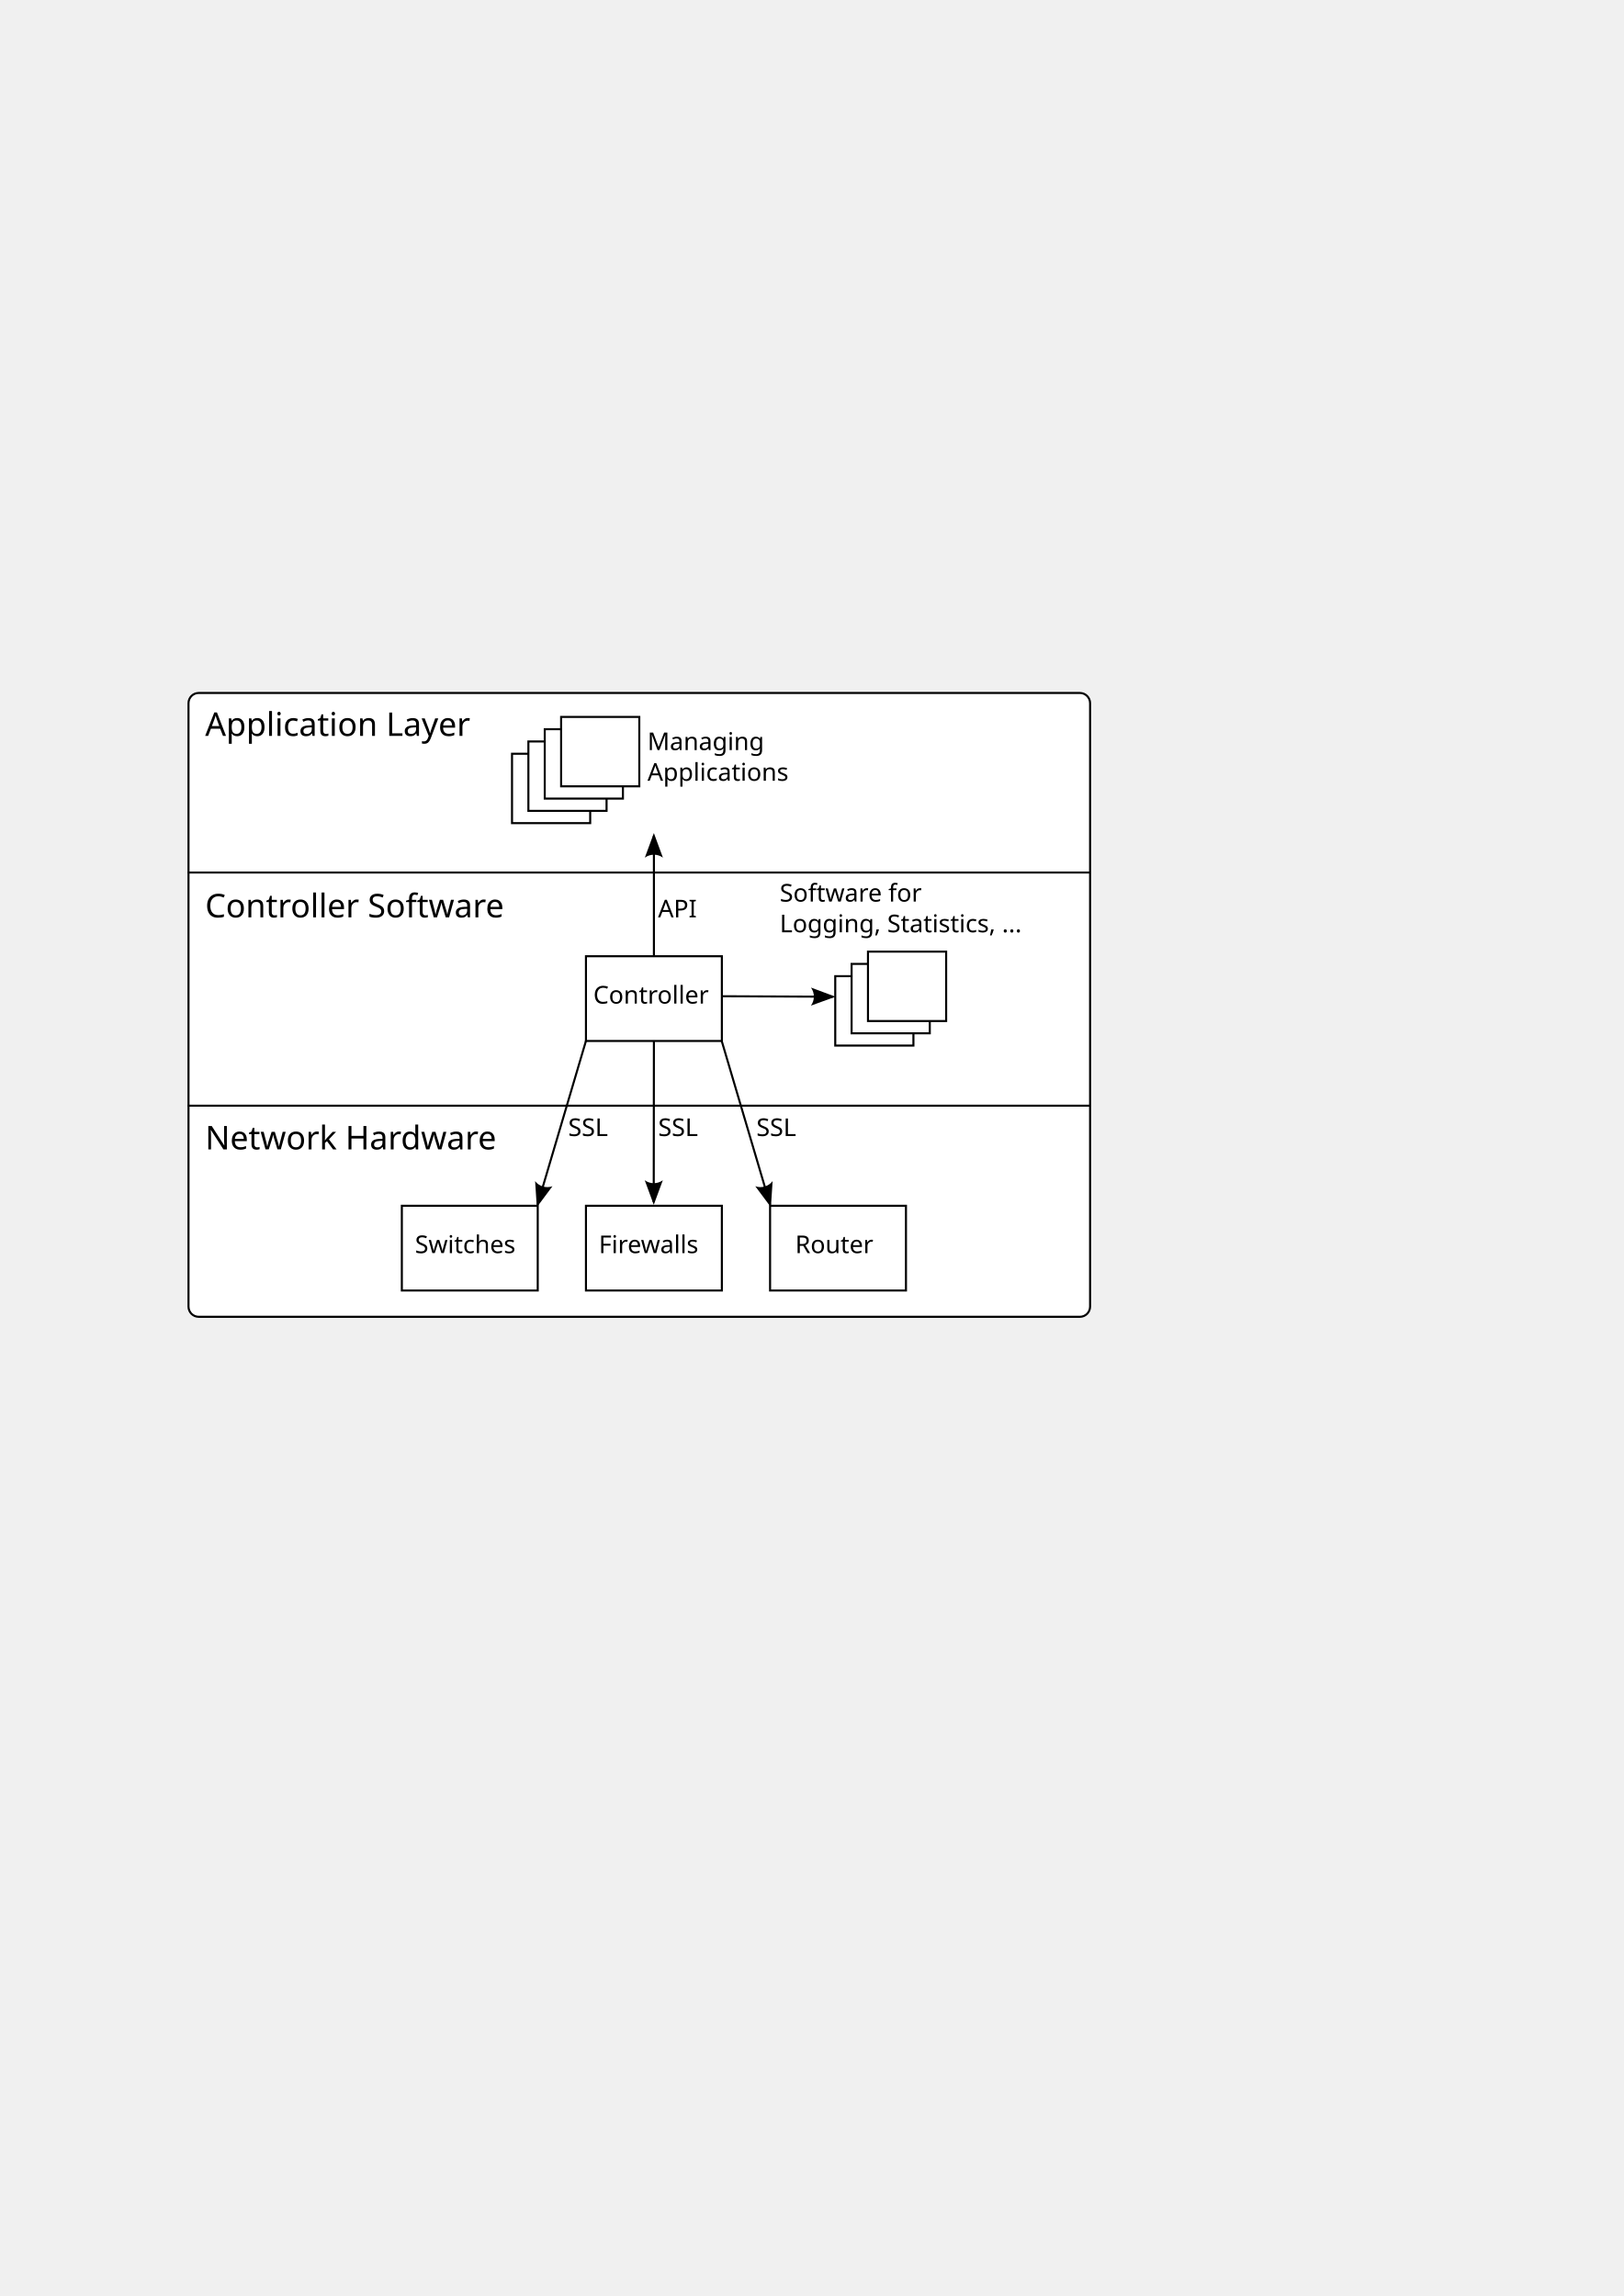
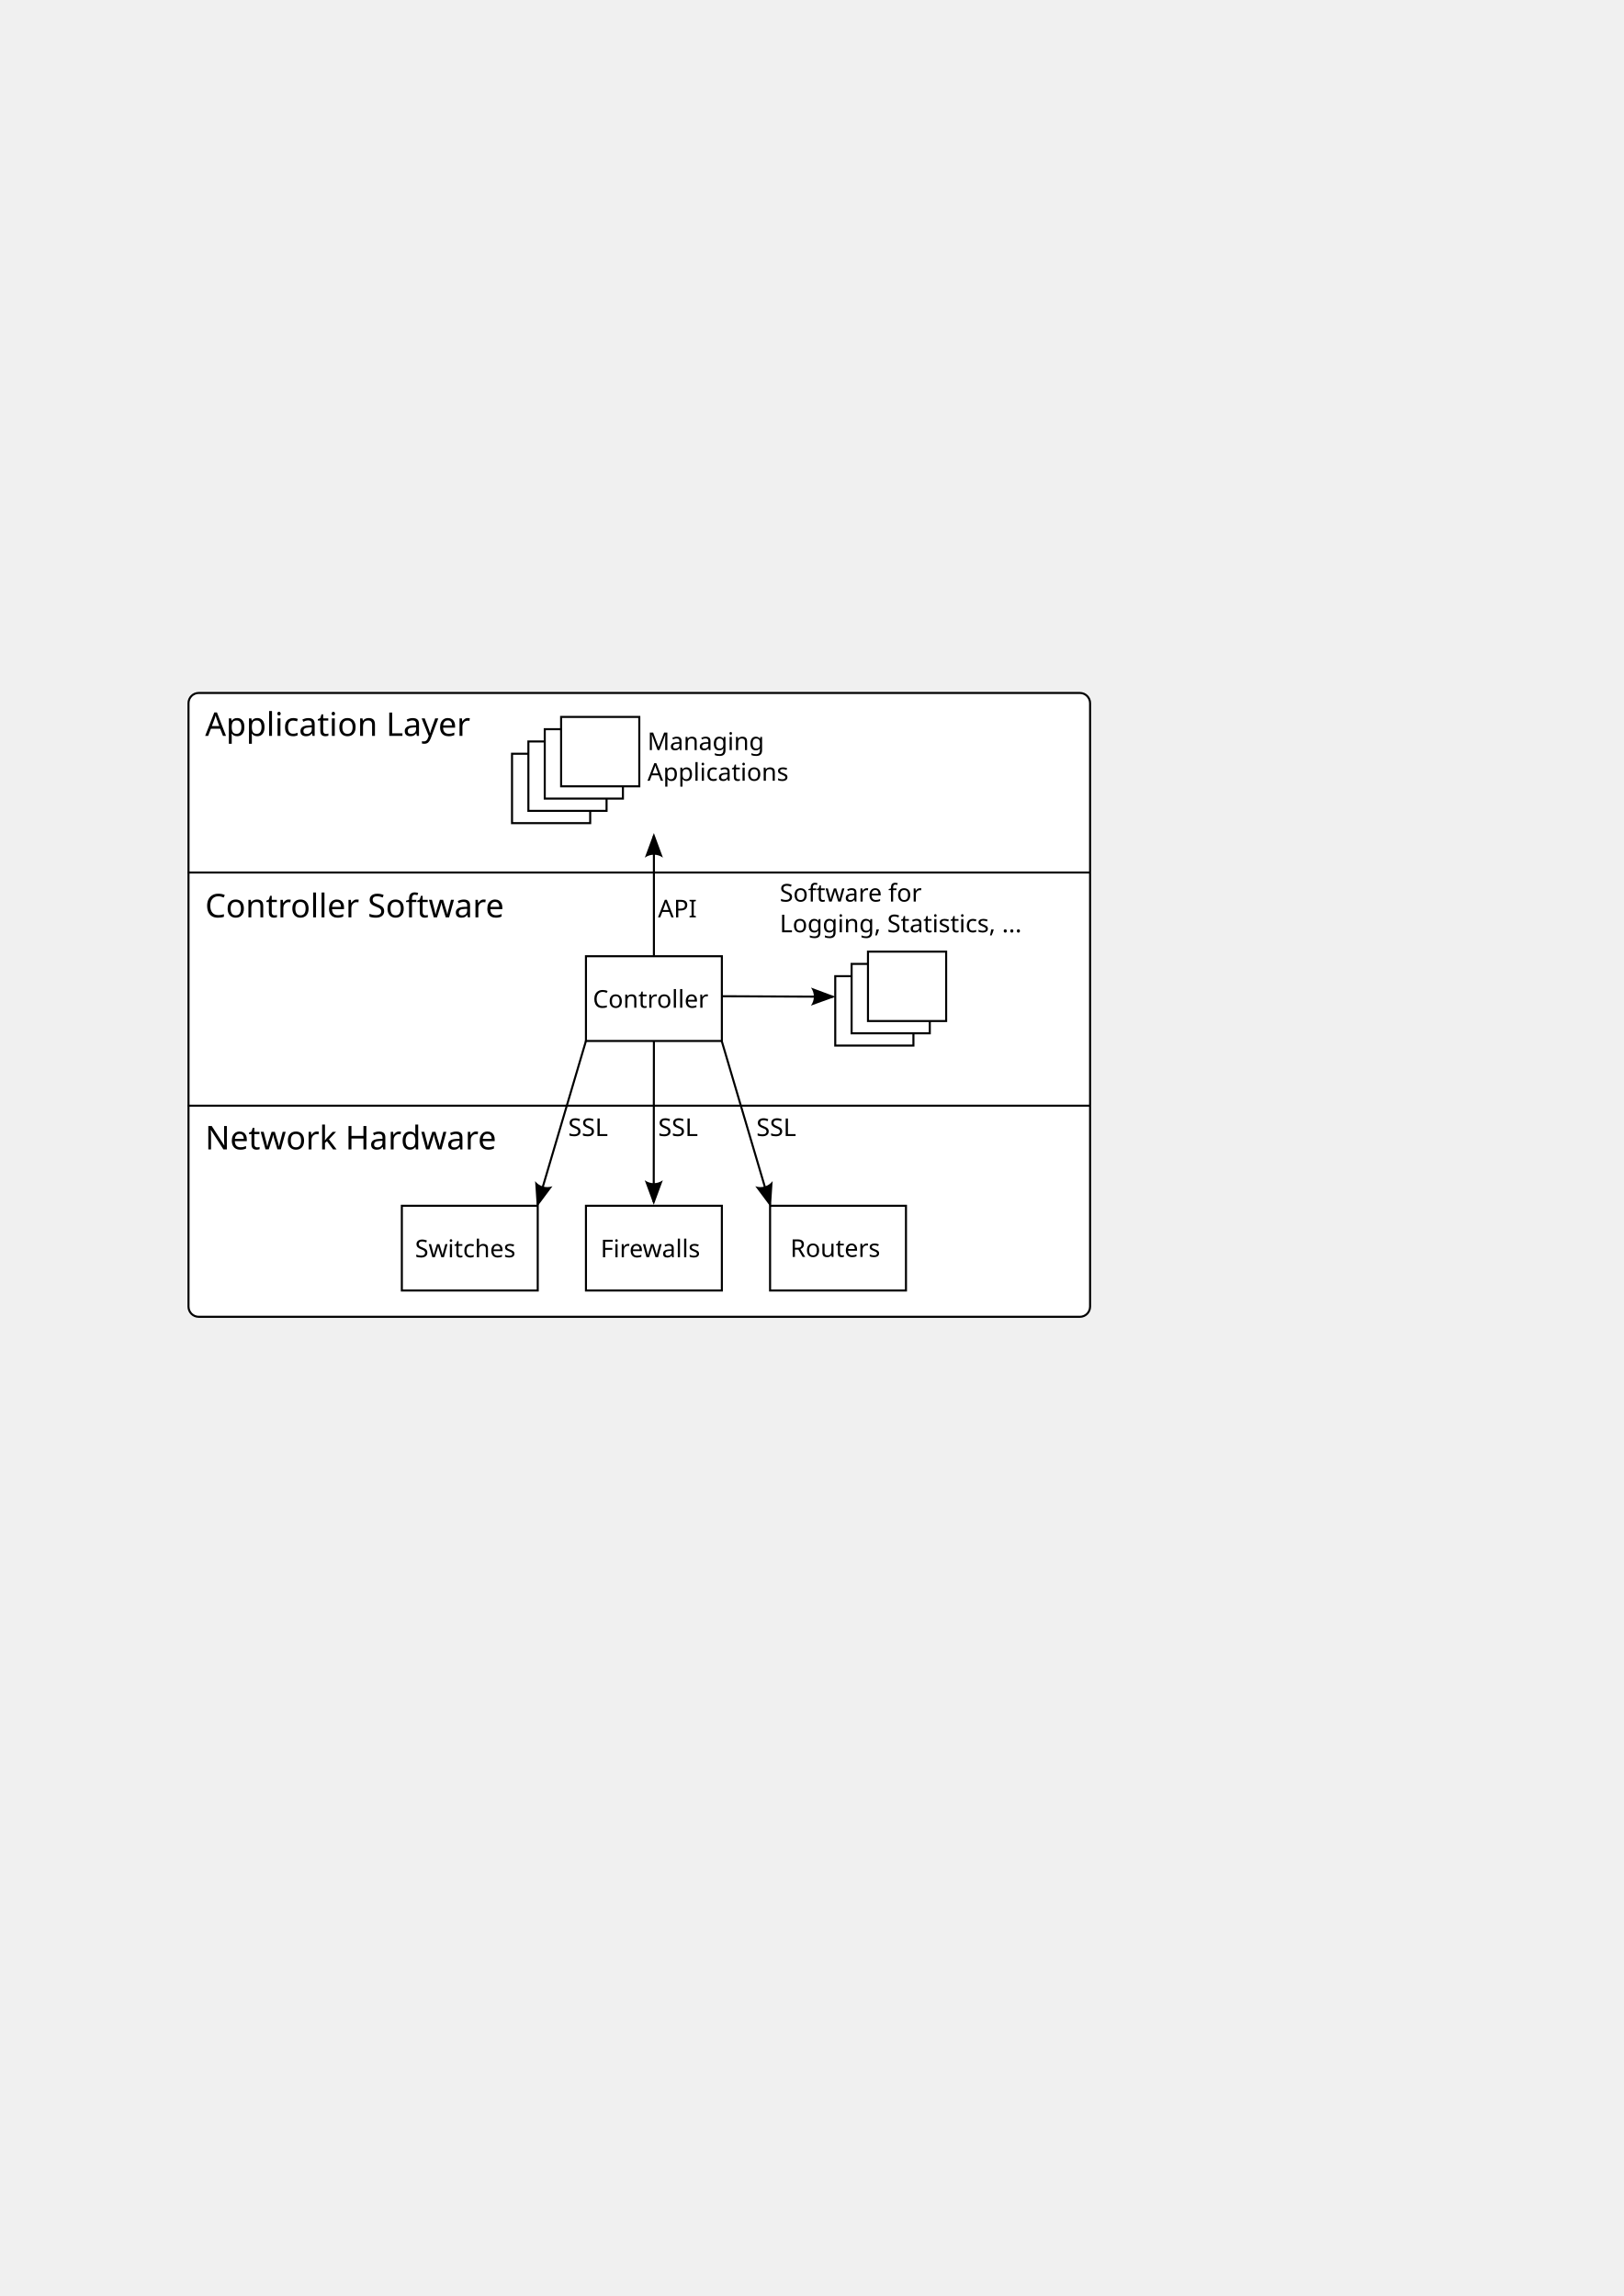
<svg xmlns="http://www.w3.org/2000/svg" width="210mm" height="297mm" id="svg2" version="1.1">
  <defs id="defs4">
    <marker orient="auto" refY="0.0" refX="0.0" id="Arrow2Lend" style="overflow:visible;">
      <path id="path3839" style="fill-rule:evenodd;stroke-width:0.625;stroke-linejoin:round;" d="M 8.719,4.034 L -2.207,0.016 L 8.719,-4.002 C 6.973,-1.63 6.983,1.616 8.719,4.034 z " transform="scale(1.1) rotate(180) translate(1,0)" />
    </marker>
  </defs>
  <g id="layer1">
    <rect style="fill:#ffffff;stroke:#000000;stroke-width:1;stroke-linejoin:miter;stroke-miterlimit:4;stroke-dasharray:none;stroke-dashoffset:0" id="rect2985" width="440.714" height="305" x="92.143" y="338.791" ry="5" />
    <g id="g4710">
      <path id="path3755" d="m 91.875,540.576 440.98,0" style="fill:none;stroke:#000000;stroke-width:1px;stroke-linecap:butt;stroke-linejoin:miter;stroke-opacity:1" />
      <text id="text3759" y="561.934" x="100.286" style="font-size:12px;font-style:normal;font-variant:normal;font-weight:normal;font-stretch:normal;line-height:125%;letter-spacing:0px;word-spacing:0px;fill:#000000;fill-opacity:1;stroke:none;font-family:Sans;-inkscape-font-specification:Clean" xml:space="preserve">
        <tspan style="font-size:16px" y="561.934" x="100.286" id="tspan3761">Network Hardware</tspan>
      </text>
    </g>
    <g id="g4705">
      <path style="fill:none;stroke:#000000;stroke-width:1px;stroke-linecap:butt;stroke-linejoin:miter;stroke-opacity:1" d="m 91.875,426.576 440.98,0" id="path3757" />
      <text xml:space="preserve" style="font-size:12px;font-style:normal;font-variant:normal;font-weight:normal;font-stretch:normal;line-height:125%;letter-spacing:0px;word-spacing:0px;fill:#000000;fill-opacity:1;stroke:none;font-family:Sans;-inkscape-font-specification:Clean" x="100.286" y="448.505" id="text3763">
        <tspan id="tspan3765" x="100.286" y="448.505" style="font-size:16px">Controller Software</tspan>
      </text>
    </g>
    <text xml:space="preserve" style="font-size:12px;font-style:normal;font-variant:normal;font-weight:normal;font-stretch:normal;line-height:125%;letter-spacing:0px;word-spacing:0px;fill:#000000;fill-opacity:1;stroke:none;font-family:Sans;-inkscape-font-specification:Clean" x="100.286" y="359.791" id="text3767">
      <tspan id="tspan3769" x="100.286" y="359.791" style="font-size:16px">Application Layer</tspan>
    </text>
-     <g id="g4674">
-       <g id="g3799">
-         <rect style="fill:#ffffff;stroke:#000000;stroke-width:1;stroke-linejoin:miter;stroke-miterlimit:4;stroke-dasharray:none;stroke-dashoffset:0" id="rect3771" width="66.429" height="41.429" x="196.429" y="589.505" ry="0" />
-         <text xml:space="preserve" style="font-size:12px;font-style:normal;font-variant:normal;font-weight:normal;font-stretch:normal;line-height:125%;letter-spacing:0px;word-spacing:0px;fill:#000000;fill-opacity:1;stroke:none;font-family:Sans;-inkscape-font-specification:Clean" x="202.857" y="612.648" id="text3777">
-           <tspan id="tspan3779" x="202.857" y="612.648">Switches</tspan>
-         </text>
-       </g>
-       <g id="g3794">
-         <rect ry="0" y="589.505" x="286.429" height="41.429" width="66.429" id="rect3773" style="fill:#ffffff;stroke:#000000;stroke-width:1;stroke-linejoin:miter;stroke-miterlimit:4;stroke-dasharray:none;stroke-dashoffset:0" />
-         <text id="text3781" y="612.648" x="292.714" style="font-size:12px;font-style:normal;font-variant:normal;font-weight:normal;font-stretch:normal;line-height:125%;letter-spacing:0px;word-spacing:0px;fill:#000000;fill-opacity:1;stroke:none;font-family:Sans;-inkscape-font-specification:Clean" xml:space="preserve">
-           <tspan y="612.648" x="292.714" id="tspan3783">Firewalls</tspan>
-         </text>
-       </g>
-       <g transform="translate(-1.999589,0)" id="g3789">
-         <rect style="fill:#ffffff;stroke:#000000;stroke-width:1;stroke-linejoin:miter;stroke-miterlimit:4;stroke-dasharray:none;stroke-dashoffset:0" id="rect3775" width="66.429" height="41.429" x="378.429" y="589.505" ry="0" />
-         <text xml:space="preserve" style="font-size:12px;font-style:normal;font-variant:normal;font-weight:normal;font-stretch:normal;line-height:125%;letter-spacing:0px;word-spacing:0px;fill:#000000;fill-opacity:1;stroke:none;font-family:Sans;-inkscape-font-specification:Clean" x="390.714" y="612.648" id="text3785">
-           <tspan id="tspan3787" x="390.714" y="612.648">Router</tspan>
-         </text>
-       </g>
-     </g>
+     <rect style="fill:#ffffff;stroke:#000000;stroke-width:1;stroke-linejoin:miter;stroke-miterlimit:4;stroke-dasharray:none;stroke-dashoffset:0" id="rect3771" width="66.429" height="41.429" x="196.429" y="589.505" ry="0" />
+     <text xml:space="preserve" style="font-size:12px;font-style:normal;font-variant:normal;font-weight:normal;font-stretch:normal;line-height:125%;letter-spacing:0px;word-spacing:0px;fill:#000000;fill-opacity:1;stroke:none;font-family:Sans;-inkscape-font-specification:Clean" x="202.871" y="614.693" id="text3777">
+       <tspan id="tspan3779" x="202.871" y="614.693">Switches</tspan>
+     </text>
+     <rect ry="0" y="589.505" x="286.429" height="41.429" width="66.429" id="rect3773" style="fill:#ffffff;stroke:#000000;stroke-width:1;stroke-linejoin:miter;stroke-miterlimit:4;stroke-dasharray:none;stroke-dashoffset:0" />
+     <text id="text3781" y="614.693" x="293.58" style="font-size:12px;font-style:normal;font-variant:normal;font-weight:normal;font-stretch:normal;line-height:125%;letter-spacing:0px;word-spacing:0px;fill:#000000;fill-opacity:1;stroke:none;font-family:Sans;-inkscape-font-specification:Clean" xml:space="preserve">
+       <tspan y="614.693" x="293.58" id="tspan3783">Firewalls</tspan>
+     </text>
+     <rect style="fill:#ffffff;stroke:#000000;stroke-width:1;stroke-linejoin:miter;stroke-miterlimit:4;stroke-dasharray:none;stroke-dashoffset:0" id="rect3775" width="66.429" height="41.429" x="376.429" y="589.505" ry="0" />
+     <text xml:space="preserve" style="font-size:12px;font-style:normal;font-variant:normal;font-weight:normal;font-stretch:normal;line-height:125%;letter-spacing:0px;word-spacing:0px;fill:#000000;fill-opacity:1;stroke:none;font-family:Sans;-inkscape-font-specification:Clean" x="386.323" y="614.508" id="text3785">
+       <tspan id="tspan3787" x="386.323" y="614.508">Routers</tspan>
+     </text>
    <rect style="fill:#ffffff;stroke:#000000;stroke-width:1;stroke-linejoin:miter;stroke-miterlimit:4;stroke-dasharray:none;stroke-dashoffset:0" id="rect3806" width="66.429" height="41.429" x="286.429" y="467.505" ry="0" />
-     <text xml:space="preserve" style="font-size:12px;font-style:normal;font-variant:normal;font-weight:normal;font-stretch:normal;line-height:125%;letter-spacing:0px;word-spacing:0px;fill:#000000;fill-opacity:1;stroke:none;font-family:Sans;-inkscape-font-specification:Clean" x="290" y="490.648" id="text3808">
-       <tspan id="tspan3810" x="290" y="490.648">Controller</tspan>
+     <text xml:space="preserve" style="font-size:12px;font-style:normal;font-variant:normal;font-weight:normal;font-stretch:normal;line-height:125%;letter-spacing:0px;word-spacing:0px;fill:#000000;fill-opacity:1;stroke:none;font-family:Sans;-inkscape-font-specification:Clean" x="289.781" y="492.693" id="text3808">
+       <tspan id="tspan3810" x="289.781" y="492.693">Controller</tspan>
    </text>
    <path id="path3812" d="M 286.504,508.648 262.766,588.955" style="fill:none;stroke:#000000;stroke-width:1px;stroke-linecap:butt;stroke-linejoin:miter;stroke-opacity:1;marker-end:url(#Arrow2Lend)" />
    <path style="fill:none;stroke:#000000;stroke-width:1px;stroke-linecap:butt;stroke-linejoin:miter;stroke-opacity:1;marker-end:url(#Arrow2Lend)" d="m 352.706,508.648 23.739,80.307" id="path4258" />
    <path style="fill:none;stroke:#000000;stroke-width:1px;stroke-linecap:butt;stroke-linejoin:miter;stroke-opacity:1;marker-end:url(#Arrow2Lend)" d="m 319.643,509.148 -0.089,78.571" id="path4260" />
    <text xml:space="preserve" style="font-size:12px;font-style:normal;font-variant:normal;font-weight:normal;font-stretch:normal;line-height:125%;letter-spacing:0px;word-spacing:0px;fill:#000000;fill-opacity:1;stroke:none;font-family:Sans;-inkscape-font-specification:Clean" x="321.734" y="555.408" id="text4444">
      <tspan id="tspan4446" x="321.734" y="555.408">SSL</tspan>
    </text>
    <path style="fill:none;stroke:#000000;stroke-width:1px;stroke-linecap:butt;stroke-linejoin:miter;stroke-opacity:1;marker-end:url(#Arrow2Lend)" d="m 319.643,467.273 0,-58.661" id="path4456" />
    <text xml:space="preserve" style="font-size:12px;font-style:normal;font-variant:normal;font-weight:normal;font-stretch:normal;line-height:125%;letter-spacing:0px;word-spacing:0px;fill:#000000;fill-opacity:1;stroke:none;font-family:Sans;-inkscape-font-specification:Clean" x="321.643" y="448.505" id="text4640">
      <tspan id="tspan4642" x="321.643" y="448.505">API</tspan>
    </text>
    <g id="g4724">
      <rect ry="0" y="368.505" x="250.286" height="33.929" width="38.214" id="rect4644" style="fill:#ffffff;stroke:#000000;stroke-width:1;stroke-linejoin:miter;stroke-miterlimit:4;stroke-dasharray:none;stroke-dashoffset:0" />
      <rect style="fill:#ffffff;stroke:#000000;stroke-width:1;stroke-linejoin:miter;stroke-miterlimit:4;stroke-dasharray:none;stroke-dashoffset:0" id="rect4646" width="38.214" height="33.929" x="258.286" y="362.505" ry="0" />
      <rect ry="0" y="356.505" x="266.286" height="33.929" width="38.214" id="rect4648" style="fill:#ffffff;stroke:#000000;stroke-width:1;stroke-linejoin:miter;stroke-miterlimit:4;stroke-dasharray:none;stroke-dashoffset:0" />
      <rect style="fill:#ffffff;stroke:#000000;stroke-width:1;stroke-linejoin:miter;stroke-miterlimit:4;stroke-dasharray:none;stroke-dashoffset:0" id="rect4650" width="38.214" height="33.929" x="274.286" y="350.505" ry="0" />
      <text id="text4652" y="366.719" x="316.5" style="font-size:12px;font-style:normal;font-variant:normal;font-weight:normal;font-stretch:normal;line-height:125%;letter-spacing:0px;word-spacing:0px;fill:#000000;fill-opacity:1;stroke:none;font-family:Sans;-inkscape-font-specification:Clean" xml:space="preserve">
        <tspan y="366.719" x="316.5" id="tspan4654">Managing</tspan>
        <tspan id="tspan4656" y="381.719" x="316.5">Applications</tspan>
      </text>
    </g>
    <g id="g5058" transform="translate(0,6)">
      <rect ry="0" y="471.255" x="408.286" height="33.929" width="38.214" id="rect4722" style="fill:#ffffff;stroke:#000000;stroke-width:1;stroke-linejoin:miter;stroke-miterlimit:4;stroke-dasharray:none;stroke-dashoffset:0" />
      <rect style="fill:#ffffff;stroke:#000000;stroke-width:1;stroke-linejoin:miter;stroke-miterlimit:4;stroke-dasharray:none;stroke-dashoffset:0" id="rect4733" width="38.214" height="33.929" x="416.286" y="465.255" ry="0" />
      <rect ry="0" y="459.255" x="424.286" height="33.929" width="38.214" id="rect4735" style="fill:#ffffff;stroke:#000000;stroke-width:1;stroke-linejoin:miter;stroke-miterlimit:4;stroke-dasharray:none;stroke-dashoffset:0" />
    </g>
    <text xml:space="preserve" style="font-size:12px;font-style:normal;font-variant:normal;font-weight:normal;font-stretch:normal;line-height:125%;letter-spacing:0px;word-spacing:0px;fill:#000000;fill-opacity:1;stroke:none;font-family:Sans;-inkscape-font-specification:Clean" x="381.143" y="440.791" id="text4737">
      <tspan id="tspan4739" x="381.143" y="440.791">Software for</tspan>
      <tspan x="381.143" y="455.791" id="tspan4741">Logging, Statistics, ...</tspan>
    </text>
    <path style="fill:none;stroke:#000000;stroke-width:1px;stroke-linecap:butt;stroke-linejoin:miter;stroke-opacity:1;marker-end:url(#Arrow2Lend)" d="m 352.796,487.056 54.296,0.253" id="path4743" />
    <text id="text3055" y="555.408" x="369.734" style="font-size:12px;font-style:normal;font-variant:normal;font-weight:normal;font-stretch:normal;line-height:125%;letter-spacing:0px;word-spacing:0px;fill:#000000;fill-opacity:1;stroke:none;font-family:Sans;-inkscape-font-specification:Clean" xml:space="preserve">
      <tspan y="555.408" x="369.734" id="tspan3057">SSL</tspan>
    </text>
    <text id="text3059" y="555.408" x="277.734" style="font-size:12px;font-style:normal;font-variant:normal;font-weight:normal;font-stretch:normal;line-height:125%;letter-spacing:0px;word-spacing:0px;fill:#000000;fill-opacity:1;stroke:none;font-family:Sans;-inkscape-font-specification:Clean" xml:space="preserve">
      <tspan y="555.408" x="277.734" id="tspan3061">SSL</tspan>
    </text>
  </g>
</svg>
